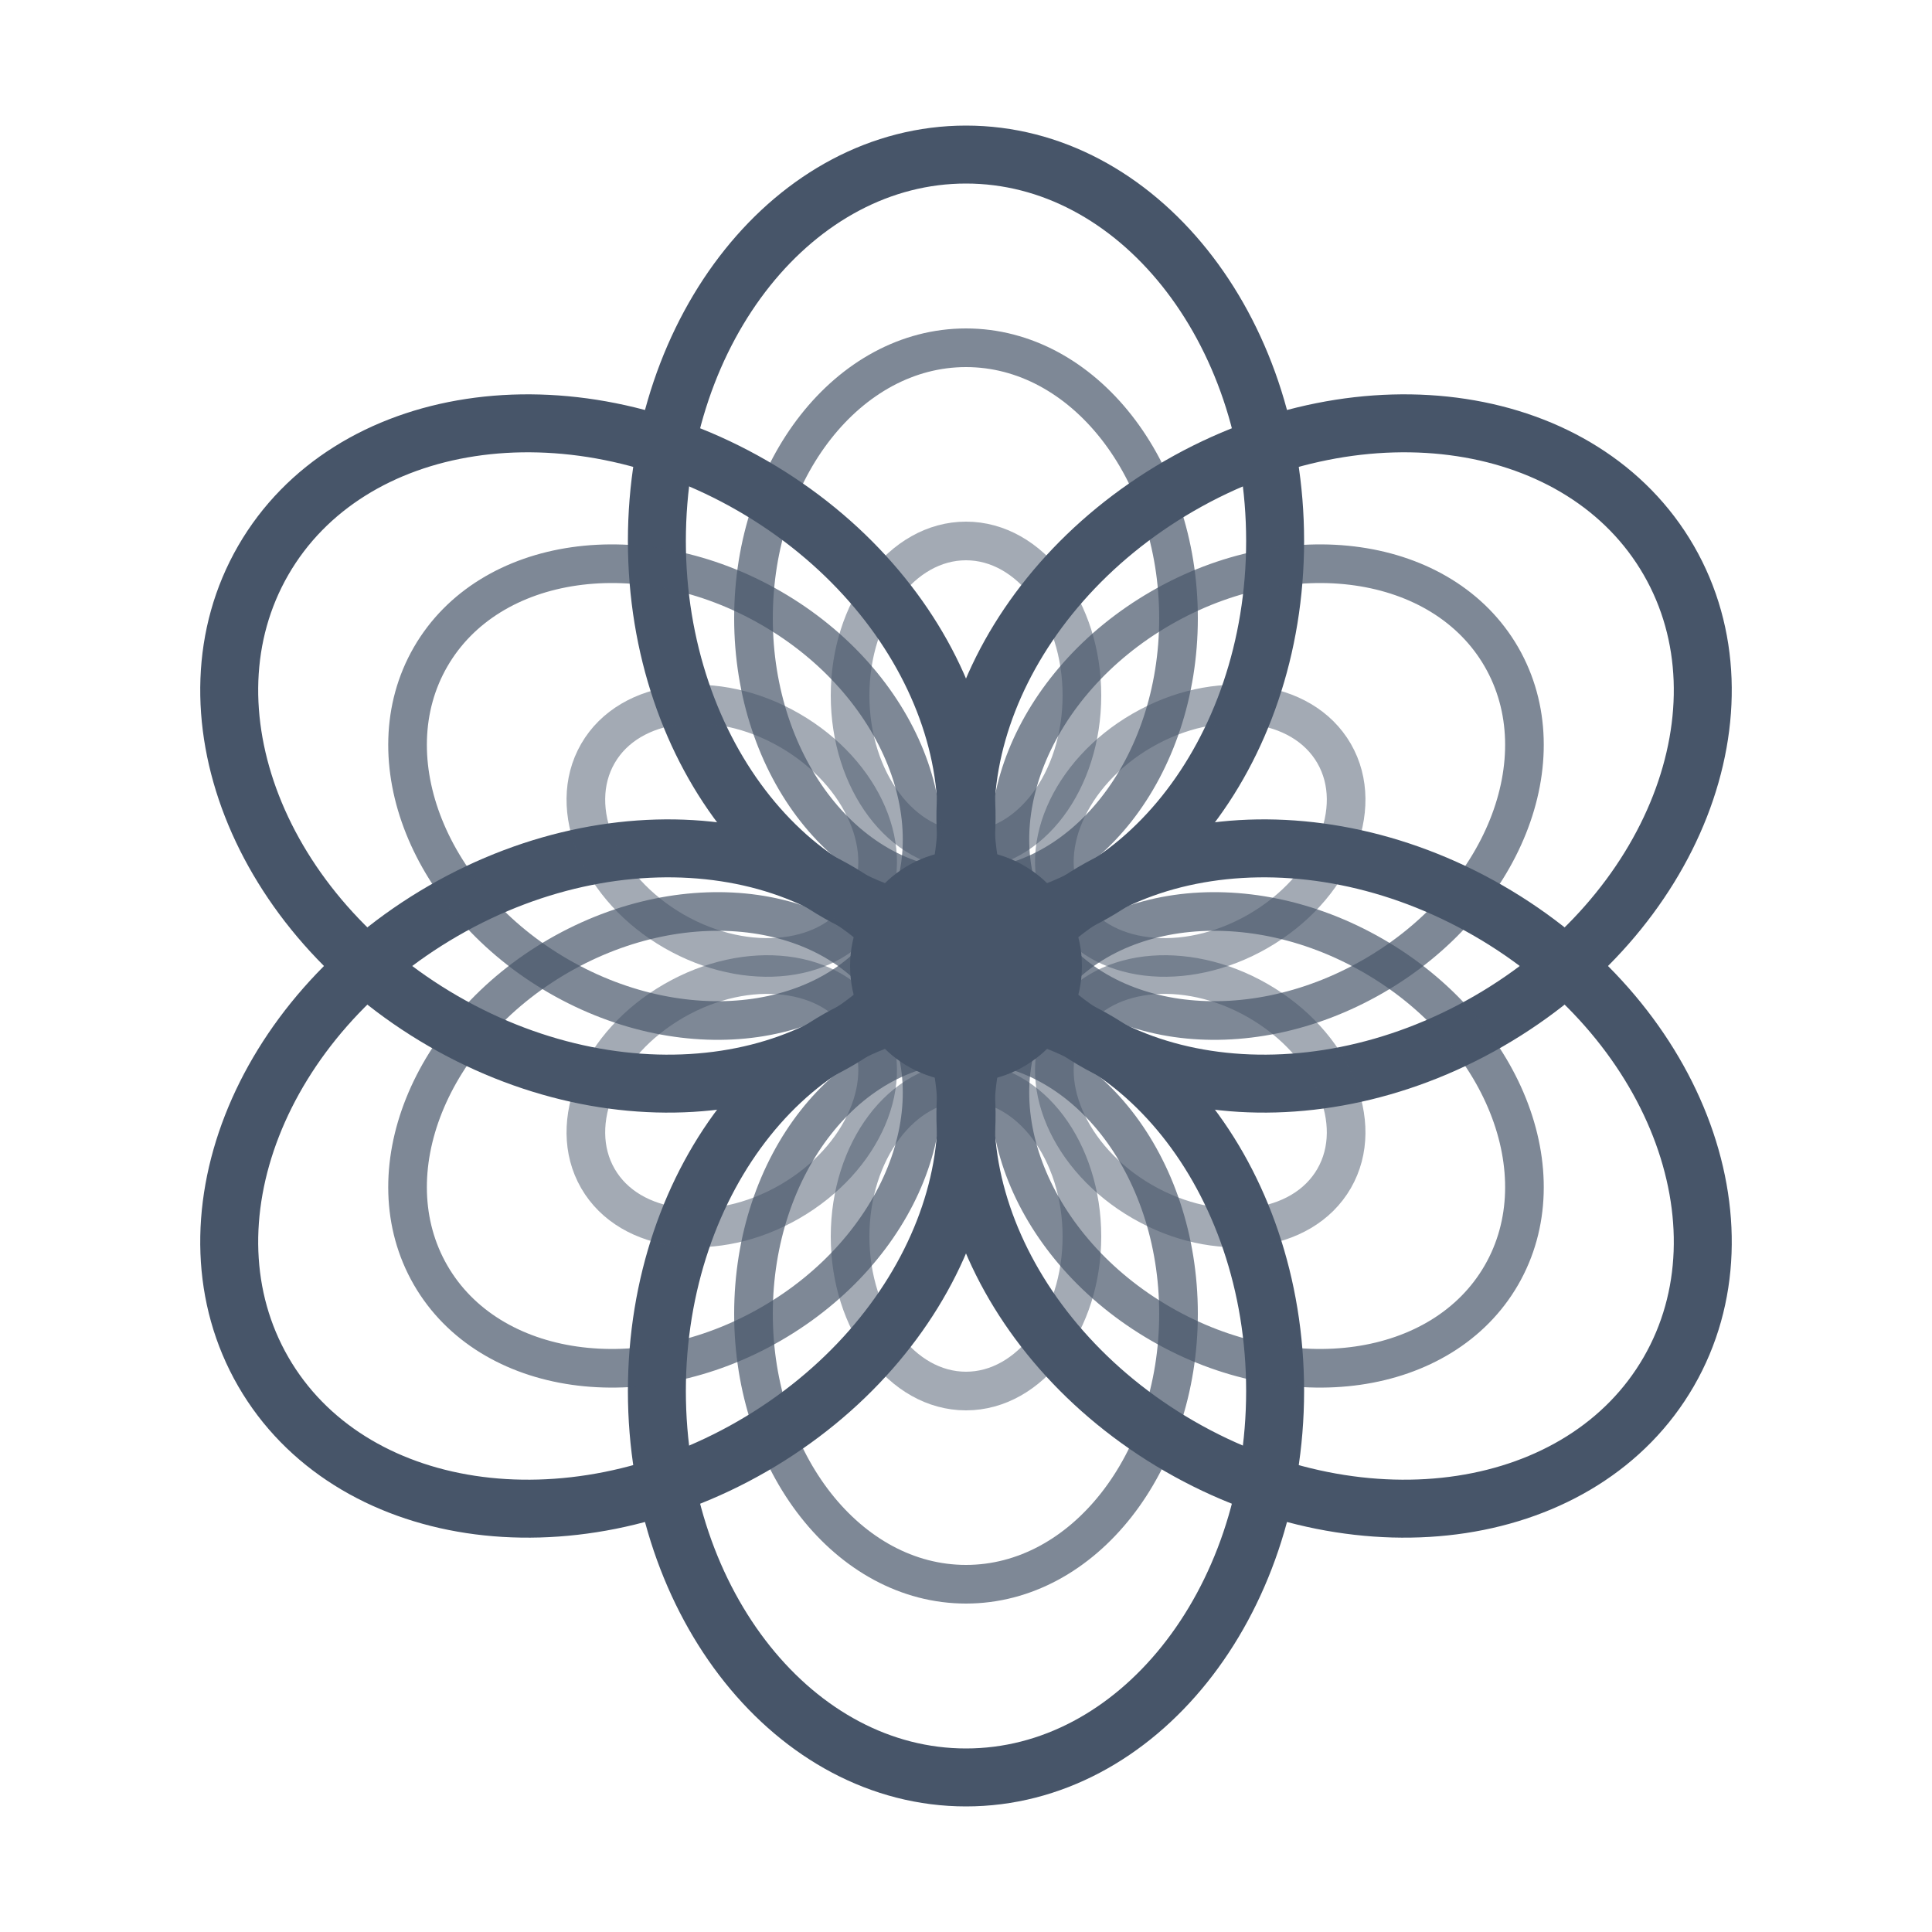
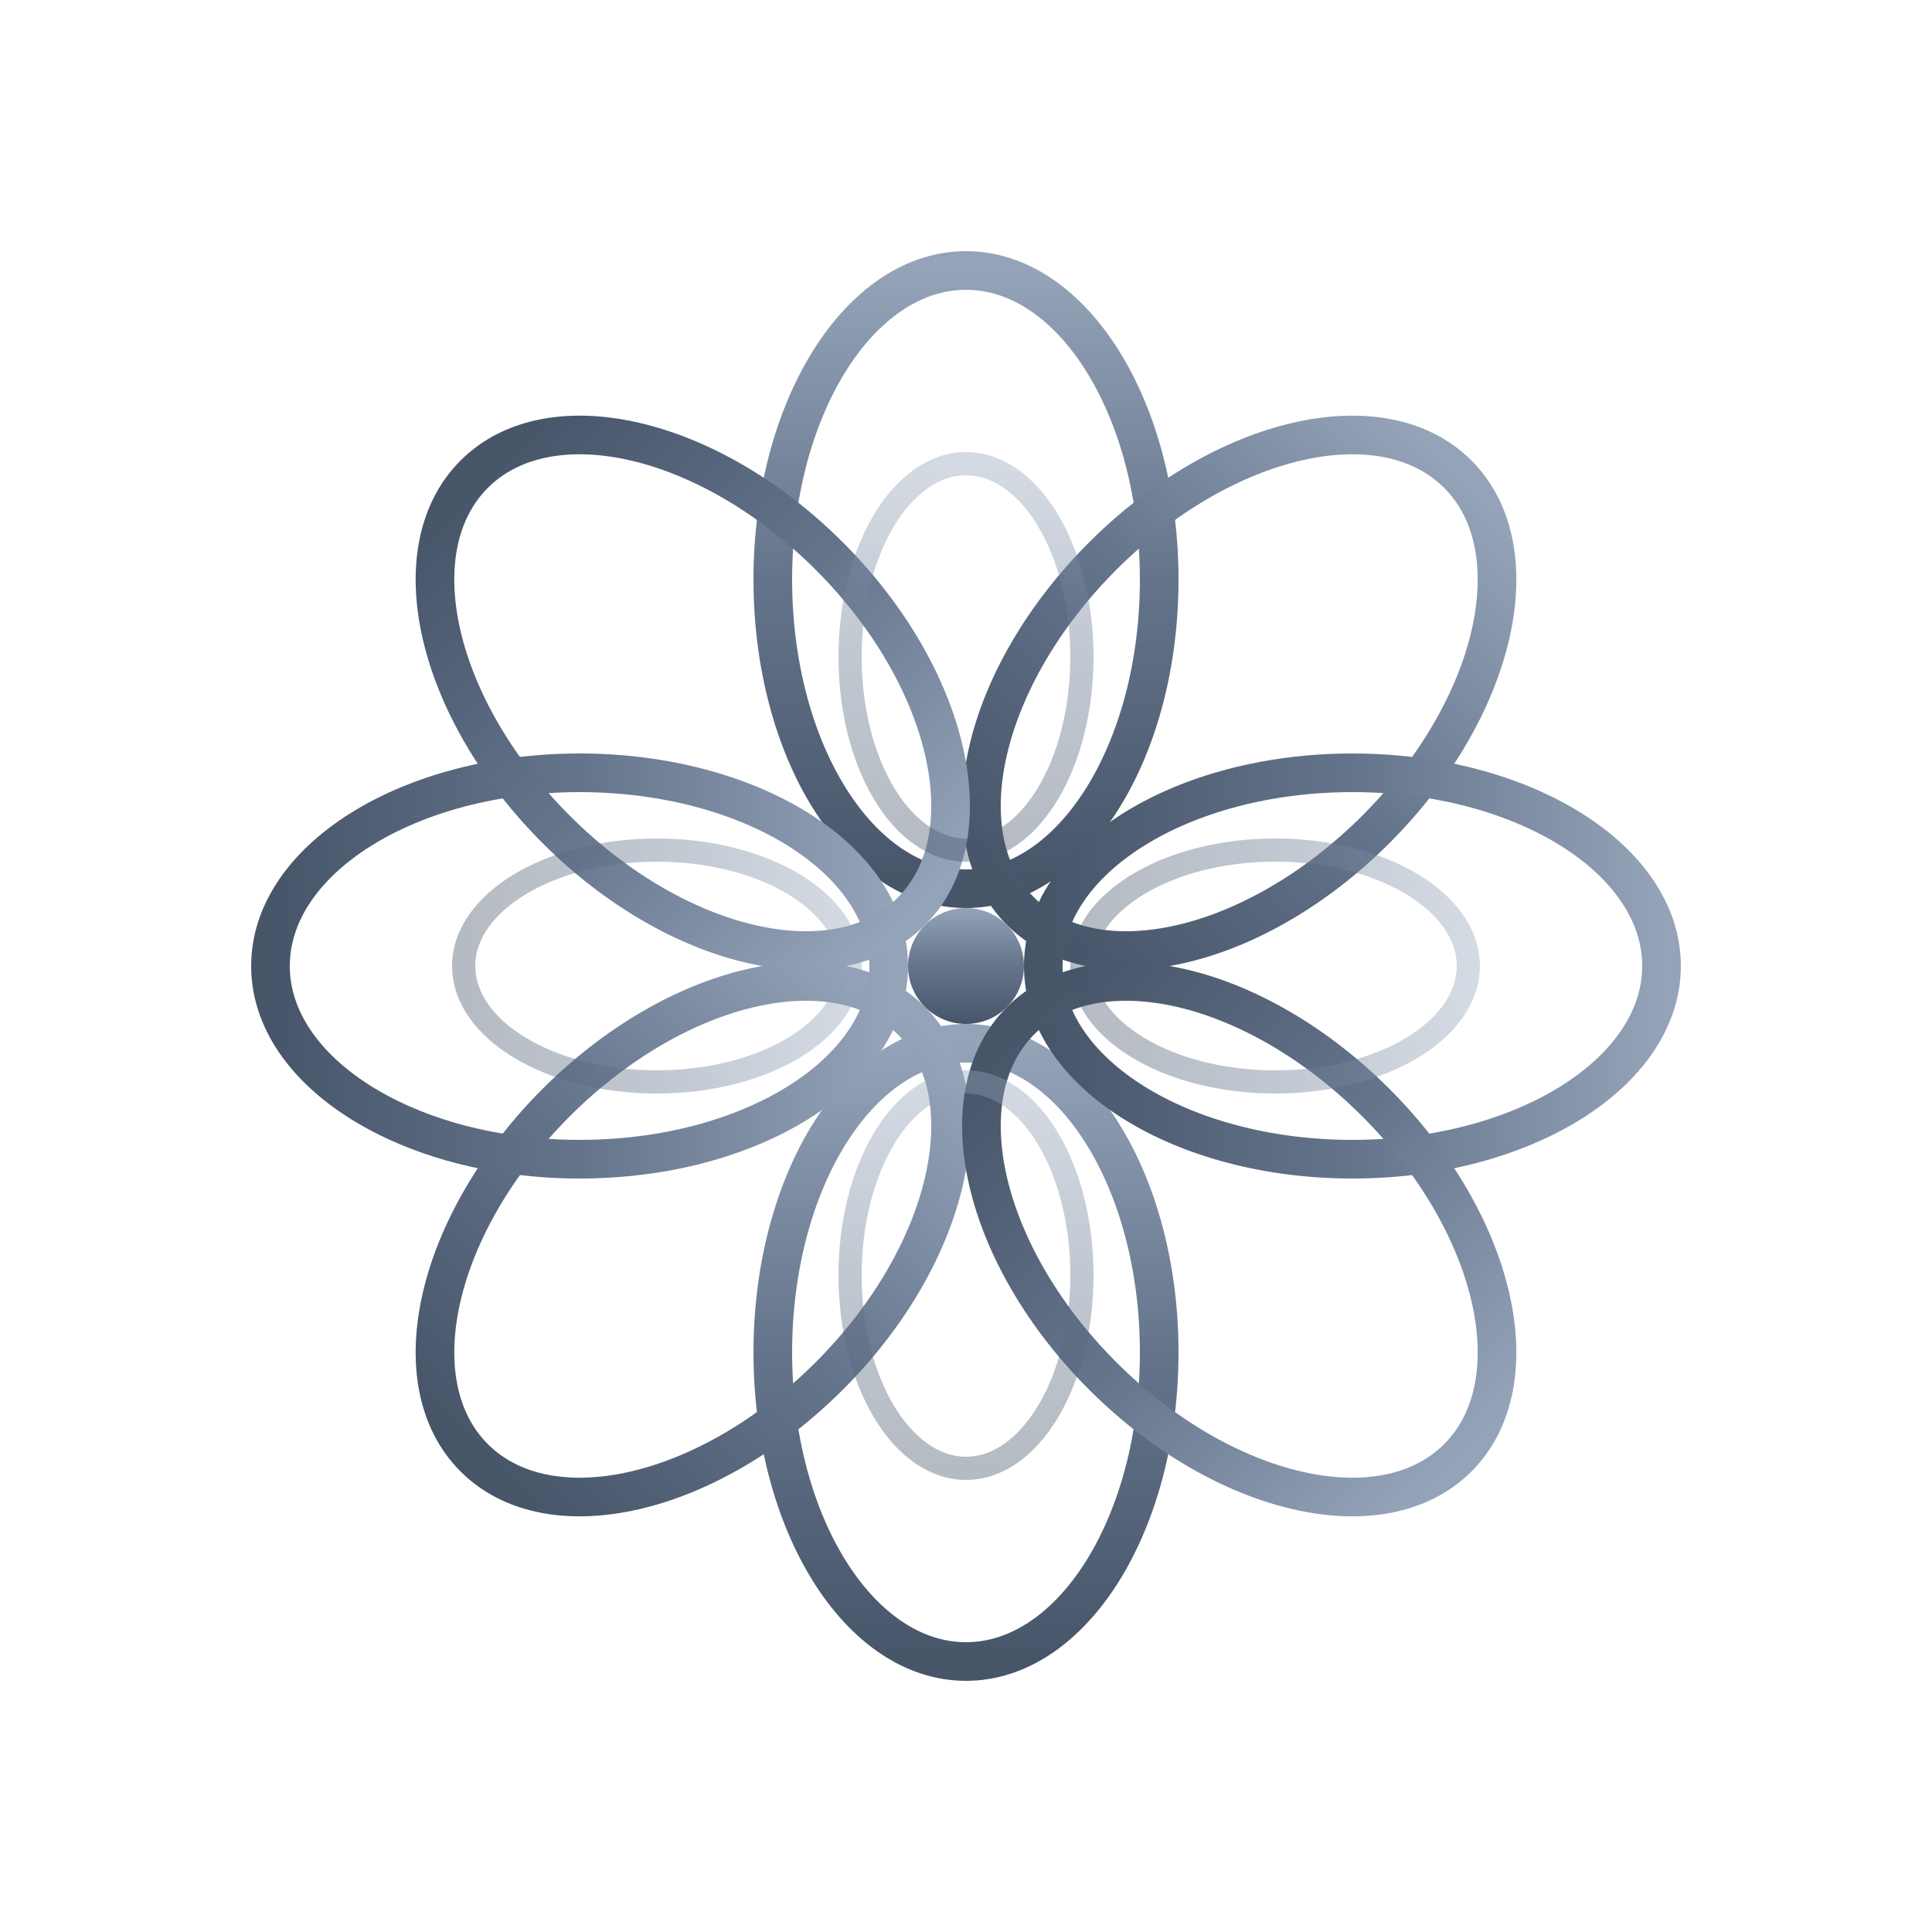
<svg xmlns="http://www.w3.org/2000/svg" width="64" height="64" viewBox="0 0 100 100" fill="none">
  <defs>
-     <g id="lobe" stroke="#475569">
-       <ellipse cx="50" cy="28" rx="16" ry="20" fill="none" stroke-width="3" />
-       <ellipse cx="50" cy="72" rx="16" ry="20" fill="none" stroke-width="3" />
-       <ellipse cx="50" cy="32" rx="11" ry="14" fill="none" stroke-width="2" opacity="0.7" />
-       <ellipse cx="50" cy="68" rx="11" ry="14" fill="none" stroke-width="2" opacity="0.7" />
-       <ellipse cx="50" cy="36" rx="6" ry="8" fill="none" stroke-width="2" opacity="0.5" />
-       <ellipse cx="50" cy="64" rx="6" ry="8" fill="none" stroke-width="2" opacity="0.5" />
-     </g>
+     <linearGradient id="servicesGrad" x1="50%" y1="0%" x2="50%" y2="100%">
+       <stop offset="0%" stop-color="#94a3b8" />
+       <stop offset="50%" stop-color="#64748b" />
+       <stop offset="100%" stop-color="#475569" />
+     </linearGradient>
  </defs>
-   <use href="#lobe" transform="rotate(0 50 50)" />
-   <use href="#lobe" transform="rotate(60 50 50)" />
-   <use href="#lobe" transform="rotate(120 50 50)" />
-   <circle cx="50" cy="50" r="6" fill="#475569" />
+   <ellipse cx="50" cy="30" rx="10" ry="16" fill="none" stroke="url(#servicesGrad)" stroke-width="2" />
+   <ellipse cx="50" cy="70" rx="10" ry="16" fill="none" stroke="url(#servicesGrad)" stroke-width="2" />
+   <g transform="rotate(45 50 50)">
+     <ellipse cx="50" cy="30" rx="10" ry="16" fill="none" stroke="url(#servicesGrad)" stroke-width="2" />
+     <ellipse cx="50" cy="70" rx="10" ry="16" fill="none" stroke="url(#servicesGrad)" stroke-width="2" />
+   </g>
+   <g transform="rotate(90 50 50)">
+     <ellipse cx="50" cy="30" rx="10" ry="16" fill="none" stroke="url(#servicesGrad)" stroke-width="2" />
+     <ellipse cx="50" cy="70" rx="10" ry="16" fill="none" stroke="url(#servicesGrad)" stroke-width="2" />
+   </g>
+   <g transform="rotate(135 50 50)">
+     <ellipse cx="50" cy="30" rx="10" ry="16" fill="none" stroke="url(#servicesGrad)" stroke-width="2" />
+     <ellipse cx="50" cy="70" rx="10" ry="16" fill="none" stroke="url(#servicesGrad)" stroke-width="2" />
+   </g>
+   <ellipse cx="50" cy="34" rx="6" ry="10" fill="none" stroke="url(#servicesGrad)" stroke-width="1.2" opacity="0.4" />
+   <ellipse cx="50" cy="66" rx="6" ry="10" fill="none" stroke="url(#servicesGrad)" stroke-width="1.2" opacity="0.4" />
+   <g transform="rotate(90 50 50)">
+     <ellipse cx="50" cy="34" rx="6" ry="10" fill="none" stroke="url(#servicesGrad)" stroke-width="1.2" opacity="0.4" />
+     <ellipse cx="50" cy="66" rx="6" ry="10" fill="none" stroke="url(#servicesGrad)" stroke-width="1.2" opacity="0.4" />
+   </g>
+   <circle cx="50" cy="50" r="3" fill="url(#servicesGrad)" />
</svg>
